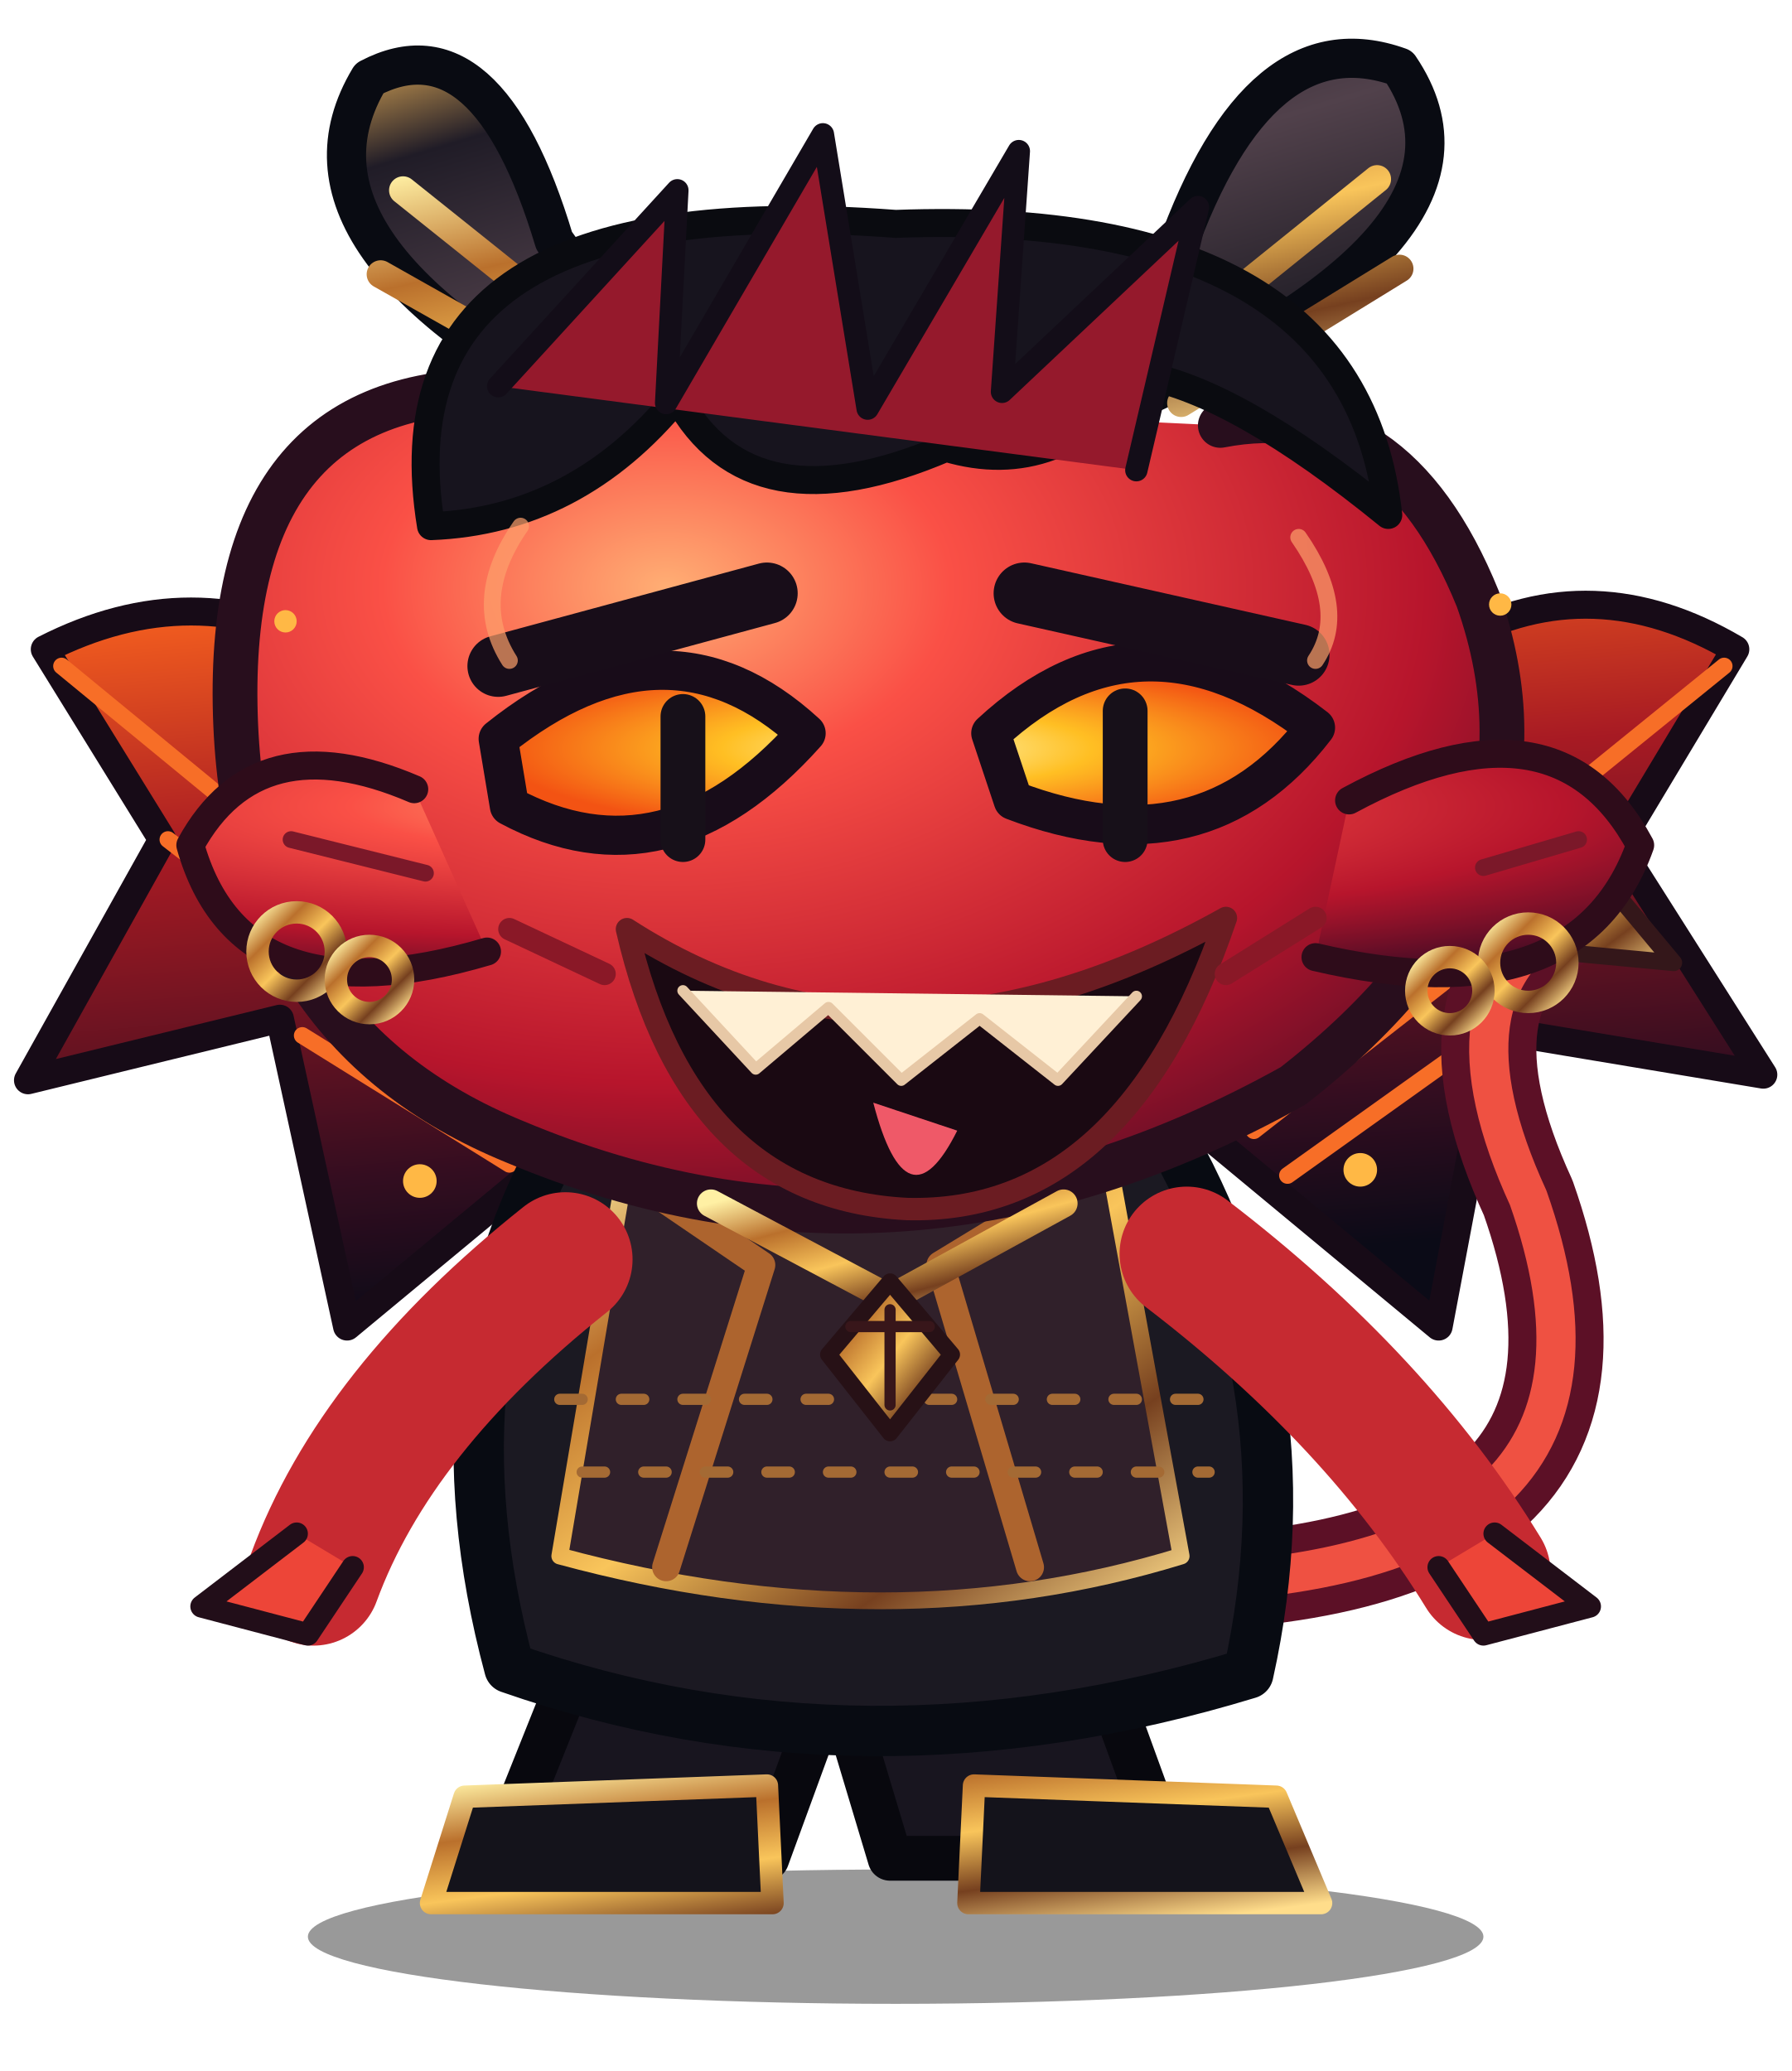
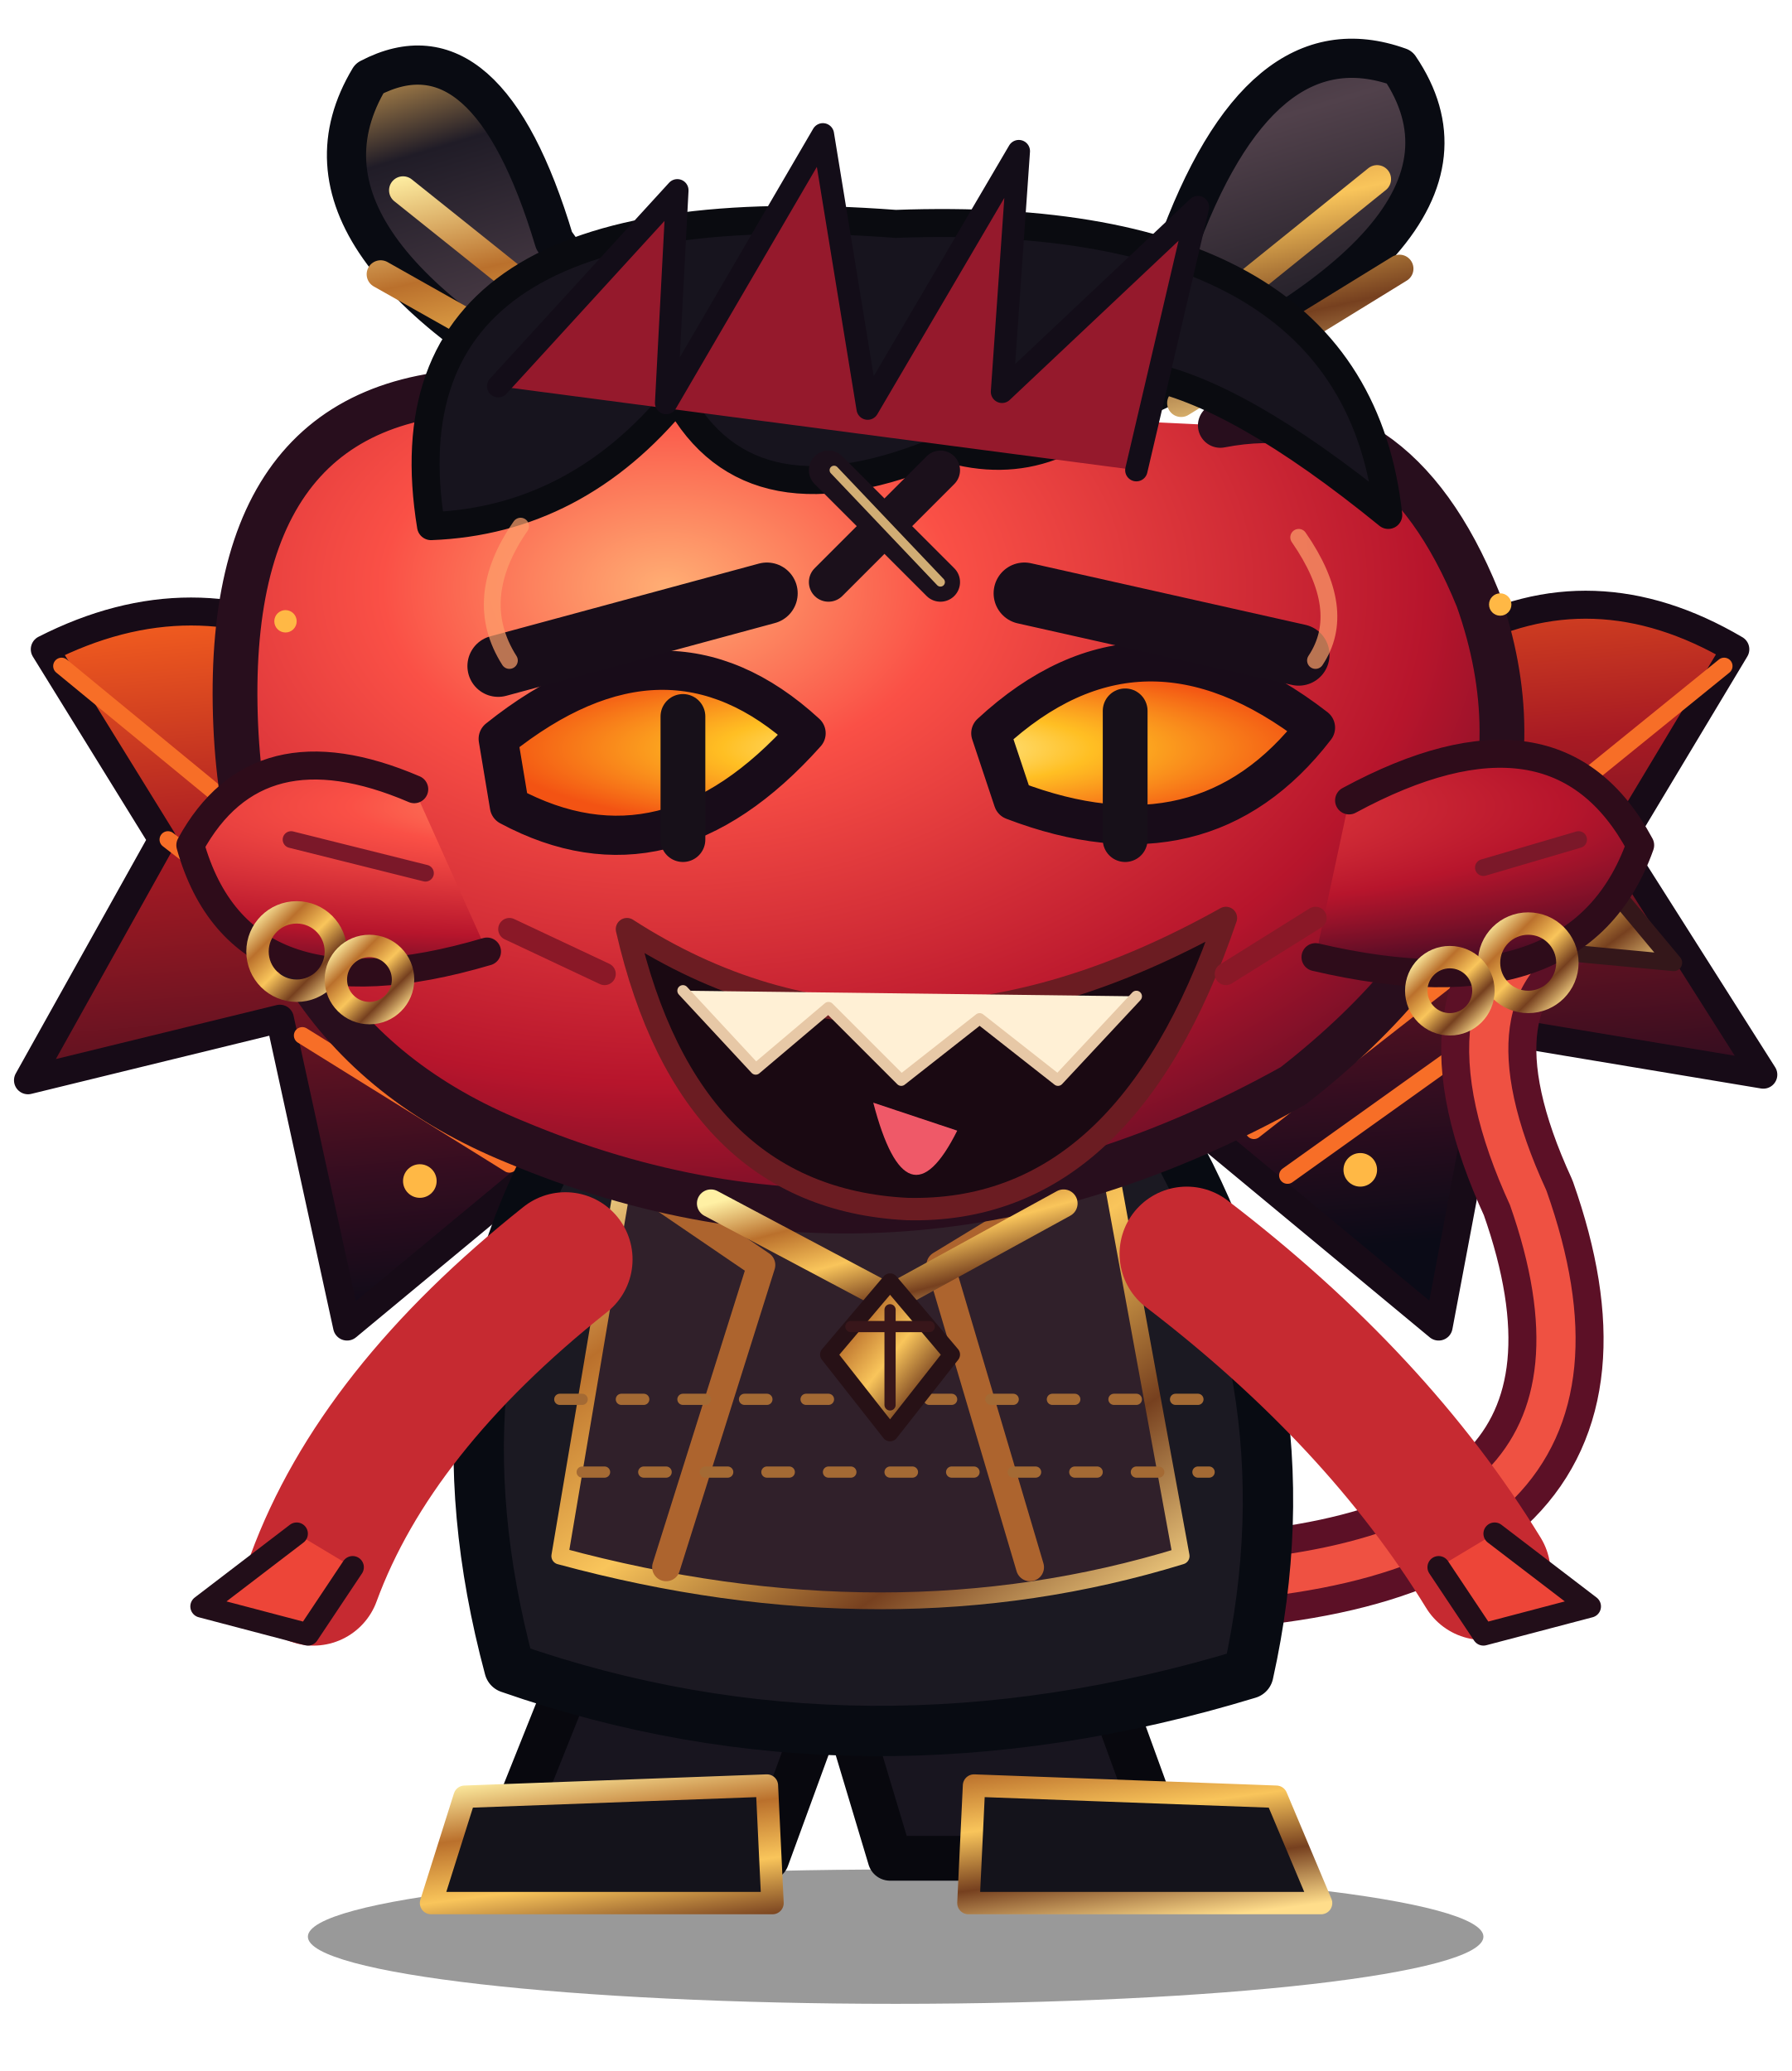
<svg xmlns="http://www.w3.org/2000/svg" viewBox="0 0 320 370" role="img" aria-labelledby="title desc">
  <defs>
    <radialGradient id="skin" cx=".34" cy=".24" r=".9">
      <stop stop-color="#ffae74" />
      <stop offset=".25" stop-color="#fa5046" />
      <stop offset=".67" stop-color="#b7152c" />
      <stop offset="1" stop-color="#420b24" />
    </radialGradient>
    <linearGradient id="horn" x2=".9" y2="1">
      <stop stop-color="#dfaa57" />
      <stop offset=".18" stop-color="#201c27" />
      <stop offset=".52" stop-color="#51414b" />
      <stop offset="1" stop-color="#090c14" />
    </linearGradient>
    <linearGradient id="gold" x2="1" y2="1">
      <stop stop-color="#fff0a4" />
      <stop offset=".25" stop-color="#ba702c" />
      <stop offset=".5" stop-color="#f9c55b" />
      <stop offset=".75" stop-color="#76401f" />
      <stop offset="1" stop-color="#ffdd8b" />
    </linearGradient>
    <linearGradient id="wing" x2=".2" y2="1">
      <stop stop-color="#fa641e" />
      <stop offset=".35" stop-color="#a71a23" />
      <stop offset=".8" stop-color="#340d20" />
      <stop offset="1" stop-color="#0b0b17" />
    </linearGradient>
    <radialGradient id="eye">
      <stop stop-color="#fff9b8" />
      <stop offset=".45" stop-color="#ffbf23" />
      <stop offset="1" stop-color="#f35313" />
    </radialGradient>
    <filter id="glow">
      <feGaussianBlur stdDeviation="4" />
    </filter>
  </defs>
  <style>
@keyframes hover{0%,100%{transform:translateY(0)}50%{transform:translateY(-4px)}}
@keyframes flutter{0%,100%{transform:rotate(-6deg)}50%{transform:rotate(7deg)}}
@keyframes blink{0%,88%,92%,100%{transform:scaleY(1)}90%{transform:scaleY(.12)}}
#trouble{animation:hover 2.4s ease-in-out infinite;transform-origin:center}#wings{animation:flutter 1.8s ease-in-out infinite;transform-origin:160px 178px}#eyes{animation:blink 6s infinite;transform-origin:160px 143px}
@media(prefers-reduced-motion:reduce){#trouble,#wings,#eyes{animation:none}}
</style>
  <g id="trouble" stroke-linejoin="round" stroke-linecap="round">
    <ellipse cx="160" cy="346" rx="105" ry="12" fill="#000" opacity=".4" />
    <g id="wings" stroke="#170b17" stroke-width="5">
      <path d="M108 170Q61 89 8 116L29 150L5 193L50 182L62 237L103 203M213 169Q259 86 310 116L289 151L315 192L267 184L257 237L216 203" fill="url(#wing)" />
      <path d="M101 193L11 119M96 201L30 150M91 208L54 185M218 192L308 119M224 202L288 152M230 210L265 185" fill="none" stroke="#f76e27" stroke-width="3" />
      <path d="M41 156l10 11 10-9M265 157l10 12 9-12" fill="none" stroke="#ffc26c" stroke-width="2" />
    </g>
    <path d="M205 283Q297 282 273 214Q256 177 280 164" fill="none" stroke="#5c1026" stroke-width="17" />
    <path d="M205 283Q297 282 273 214Q256 177 280 164" fill="none" stroke="#ef5142" stroke-width="7" />
    <path d="M279 148l20 24-32-3 11-9Z" fill="url(#gold)" stroke="#34171a" stroke-width="3" />
    <path d="M111 277l-22 55 48 0 15-41M189 277l20 55-50 0-12-40" fill="#18151f" stroke="#08080e" stroke-width="8" />
    <path d="M83 321l54-2 1 21-61 0ZM174 319l54 2 8 19-63 0Z" fill="#14131b" stroke="url(#gold)" stroke-width="4" />
    <path d="M102 200Q76 242 91 298Q154 320 223 299Q235 245 206 198" fill="#1b1922" stroke="#080b12" stroke-width="9" />
    <path d="M112 207Q159 229 198 207L211 278Q159 294 100 278Z" fill="#30202a" stroke="url(#gold)" stroke-width="3" />
    <path d="M114 211l22 15-17 54m72-68-23 14 16 54" stroke="#ad642e" stroke-width="5" fill="none" />
    <path d="M100 250l117 0M104 263l112 0" stroke="#a46a34" stroke-width="2" stroke-dasharray="4 7" />
    <path d="M101 225Q67 252 56 282" stroke="#c62a31" stroke-width="24" fill="none" />
    <path d="M212 224Q246 250 265 281" stroke="#c62a31" stroke-width="24" fill="none" />
    <path d="M53 274l-17 13 19 5 8-12M267 274l17 13-19 5-8-12" fill="#ed4538" stroke="#220e19" stroke-width="4" />
    <path d="M109 75Q48 44 66 14Q87 3 99 43L122 75M195 75Q271 43 250 12Q225 3 210 45L189 75" fill="url(#horn)" stroke="#090b12" stroke-width="7" />
    <path d="M72 34l30 24M68 49l39 22M246 32l-31 25M250 48l-39 24" stroke="url(#gold)" stroke-width="5" />
    <path d="M93 70Q41 67 42 126Q43 184 92 204Q161 233 231 194Q281 155 264 107Q249 70 218 76" fill="url(#skin)" stroke="#280e1d" stroke-width="8" />
    <path d="M77 94Q67 33 160 40Q242 37 248 92Q221 70 204 67Q189 86 169 80Q134 95 121 71Q103 93 77 94Z" fill="#17141e" stroke="#0a0b10" stroke-width="5" />
    <path d="M89 69l32-35-2 38 28-48 8 49 27-46-3 43 35-33-11 47" fill="#95192c" stroke="#130d18" stroke-width="4" />
    <path d="M74 141Q46 129 34 151Q43 183 87 170M241 143Q278 123 293 151Q282 182 235 171" fill="url(#skin)" stroke="#2e0c1a" stroke-width="5" />
    <path d="M52 150l24 6M265 155l17-5" stroke="#7b1829" stroke-width="3" />
    <g id="eyes">
      <path d="M89 132Q119 108 144 131Q119 159 91 144ZM177 131Q204 106 235 130Q215 156 181 143Z" fill="url(#eye)" stroke="#180c19" stroke-width="7" />
      <path d="M122 128v22M201 127v23" stroke="#171019" stroke-width="8" />
    </g>
+     <path d="M148 84l20 20m0-20l-20 20" fill="none" stroke="#1b101b" stroke-width="7" stroke-linecap="round" />
+     <path d="M149 84l19 20" fill="none" stroke="#ffd58b" stroke-width="1.6" opacity=".8" />
    <path d="M89 119l48-13M183 106l49 11" stroke="#180d19" stroke-width="11" />
    <path d="M112 166Q160 197 219 164Q201 217 162 216Q123 214 112 166Z" fill="#1a0912" stroke="#6b1c22" stroke-width="4" />
    <path d="M122 177l13 14 13-11 13 13 14-11 14 11 14-15" fill="#fff0d5" stroke="#e7c8a6" stroke-width="2" />
    <path d="M156 197Q162 220 171 202" fill="#ef5968" />
    <path d="M91 166l17 8M219 174l16-10" stroke="#8a1827" stroke-width="4" />
    <path d="M93 94q-9 13-2 24M232 96q9 13 3 22" stroke="#fda06b" stroke-width="3" fill="none" opacity=".7" />
    <g fill="none" stroke="url(#gold)" stroke-width="4">
      <circle cx="53" cy="170" r="7" />
      <circle cx="66" cy="175" r="6" />
      <circle cx="273" cy="172" r="7" />
      <circle cx="259" cy="177" r="6" />
    </g>
    <path d="M127 215l32 17 31-17" stroke="url(#gold)" stroke-width="5" fill="none" />
    <path d="M159 229l11 13-11 14-11-14Z" fill="url(#gold)" stroke="#271116" stroke-width="3" />
    <path d="M152 237h14M159 234v17" stroke="#38161a" stroke-width="2" />
    <g fill="#ffb845">
      <circle cx="75" cy="211" r="3" />
      <circle cx="243" cy="209" r="3" />
      <circle cx="51" cy="111" r="2" />
      <circle cx="268" cy="108" r="2" />
    </g>
  </g>
</svg>
